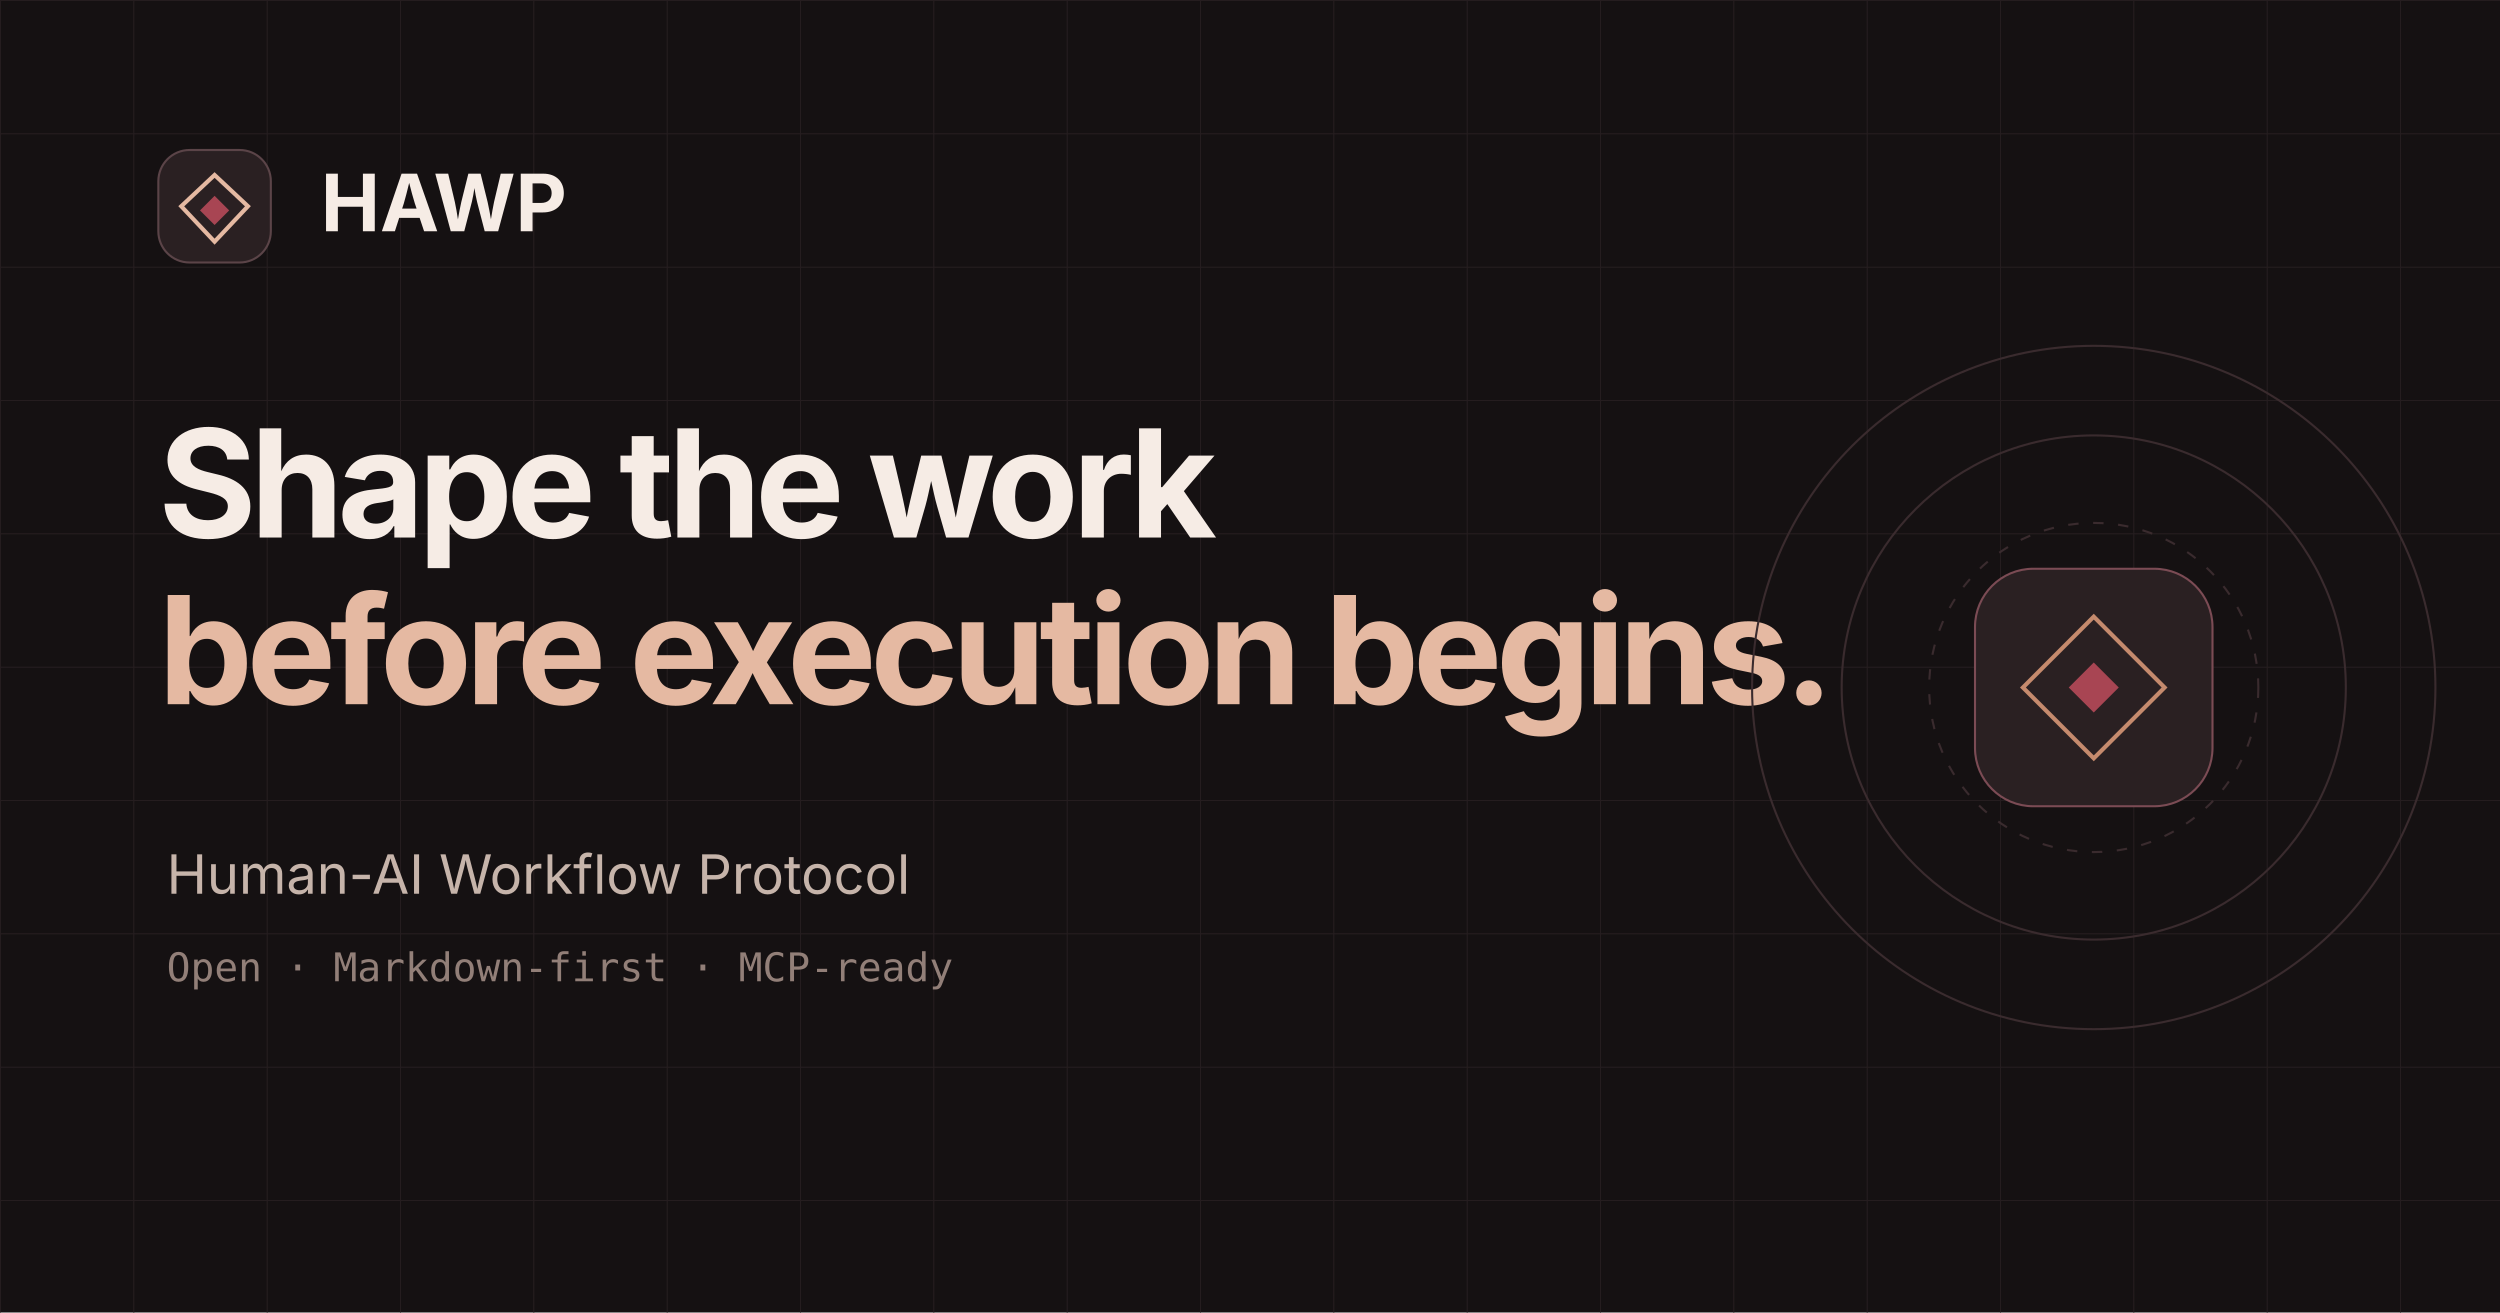
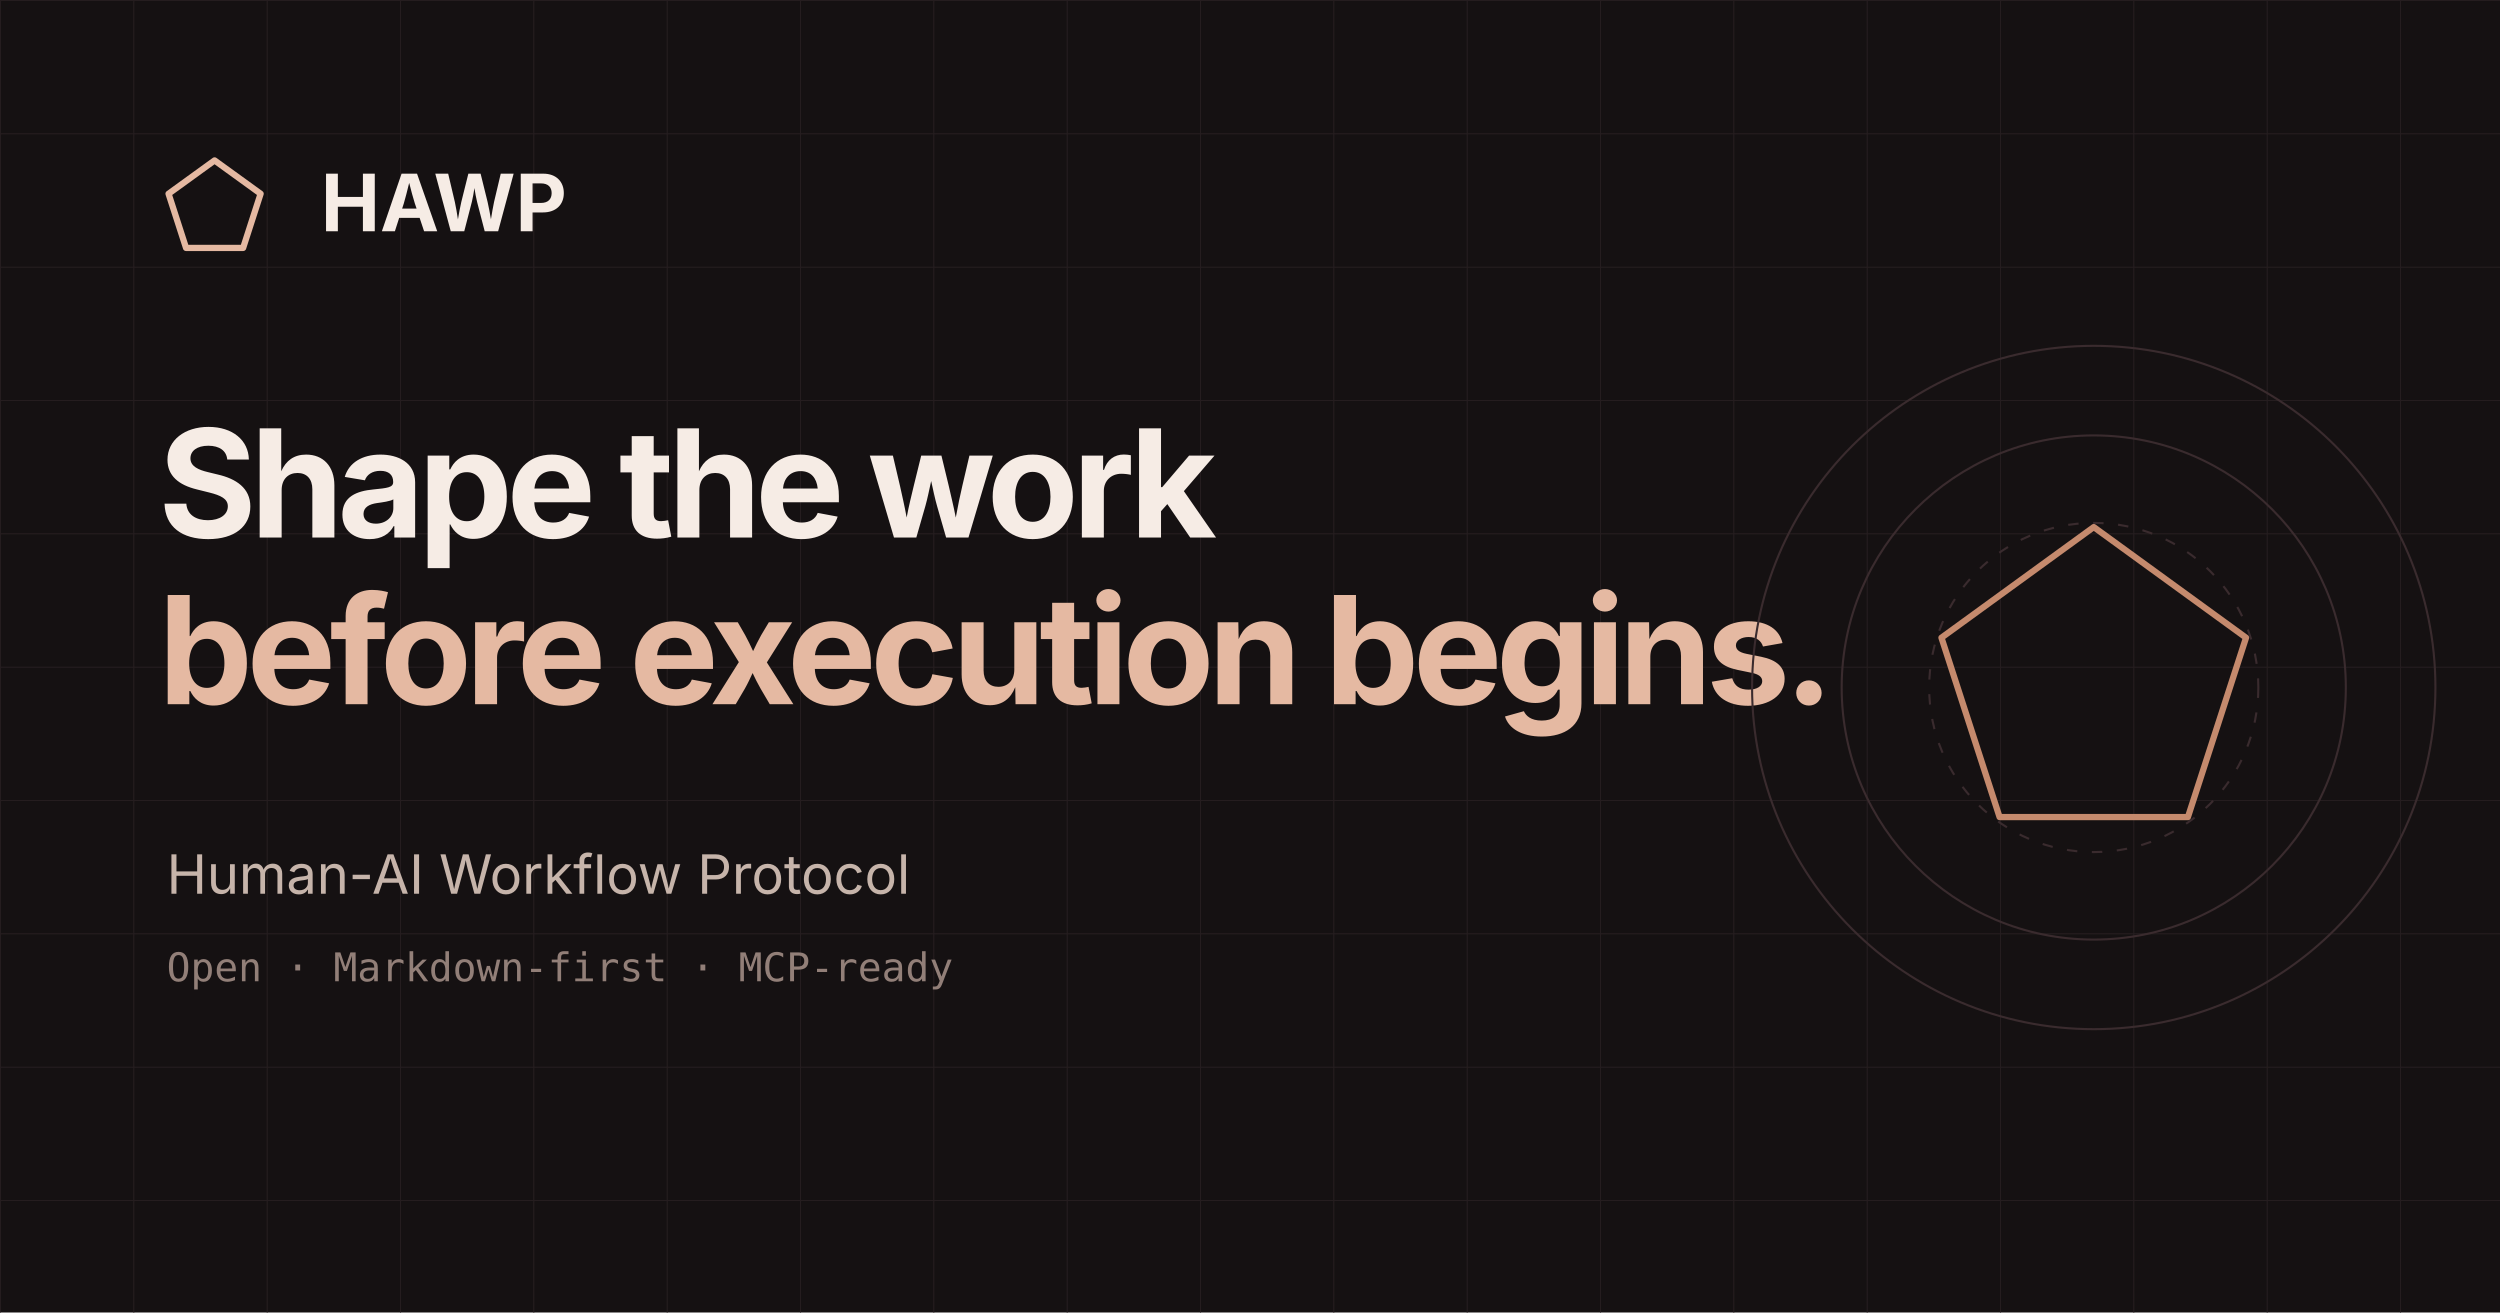
<svg xmlns="http://www.w3.org/2000/svg" width="1200" height="630" viewBox="0 0 1200 630">
  <rect width="1200" height="630" fill="#151112" />
  <defs>
    <pattern id="grid" width="64" height="64" patternUnits="userSpaceOnUse">
      <path d="M64 0H0V64" fill="none" stroke="#251d1f" stroke-width="1" />
    </pattern>
    <radialGradient id="glow" cx="1" cy="0">
      <stop offset="0" stop-color="#7b2633" stop-opacity=".28" />
      <stop offset="1" stop-color="#7b2633" stop-opacity="0" />
    </radialGradient>
  </defs>
  <rect width="1200" height="630" fill="url(#grid)" />
  <circle cx="1080" cy="80" r="340" fill="url(#glow)" />
-   <rect x="76" y="72" width="54" height="54" rx="15" fill="#2a2022" stroke="#5b4448" />
-   <path d="M103 84l16 15-16 17-16-17z" fill="none" stroke="#e5b9a2" stroke-width="2" />
-   <path d="M103 94l7 7-7 7-7-7z" fill="#a84553" />
+   <path d="M103 77 125.1 93 116.7 119H89.3L80.9 93Z" fill="none" stroke="#e5b9a2" stroke-width="3" stroke-linejoin="round" />
  <text x="154" y="111" fill="#f6ece5" font-family="Inter,system-ui,sans-serif" font-size="38" font-weight="700">HAWP</text>
  <text x="76" y="258" fill="#f6ece5" font-family="Inter,system-ui,sans-serif" font-size="72" font-weight="700" letter-spacing="-3">Shape the work</text>
  <text x="76" y="338" fill="#e5b9a2" font-family="Inter,system-ui,sans-serif" font-size="72" font-weight="700" letter-spacing="-3">before execution begins.</text>
  <text x="80" y="429" fill="#c6b4aa" font-family="Inter,system-ui,sans-serif" font-size="26">Human-AI Workflow Protocol</text>
  <text x="80" y="471" fill="#927f78" font-family="ui-monospace,monospace" font-size="19">Open · Markdown-first · MCP-ready</text>
  <g transform="translate(1005 330)">
    <circle r="164" fill="none" stroke="#3a2b2e" />
    <circle r="121" fill="none" stroke="#3a2b2e" />
    <circle r="79" fill="none" stroke="#3a2b2e" stroke-dasharray="5 7" />
-     <rect x="-57" y="-57" width="114" height="114" rx="28" fill="#2a2022" stroke="#7b4b54" />
-     <path d="M0-34L34 0 0 34-34 0z" fill="none" stroke="#c58a6d" stroke-width="2" />
-     <path d="M0-12L12 0 0 12-12 0z" fill="#a84553" />
+     <path d="M0-77 73.1-23.9 45.2 62.2h-90.4L-73.1-23.9Z" fill="none" stroke="#c58a6d" stroke-width="3" stroke-linejoin="round" />
  </g>
</svg>
